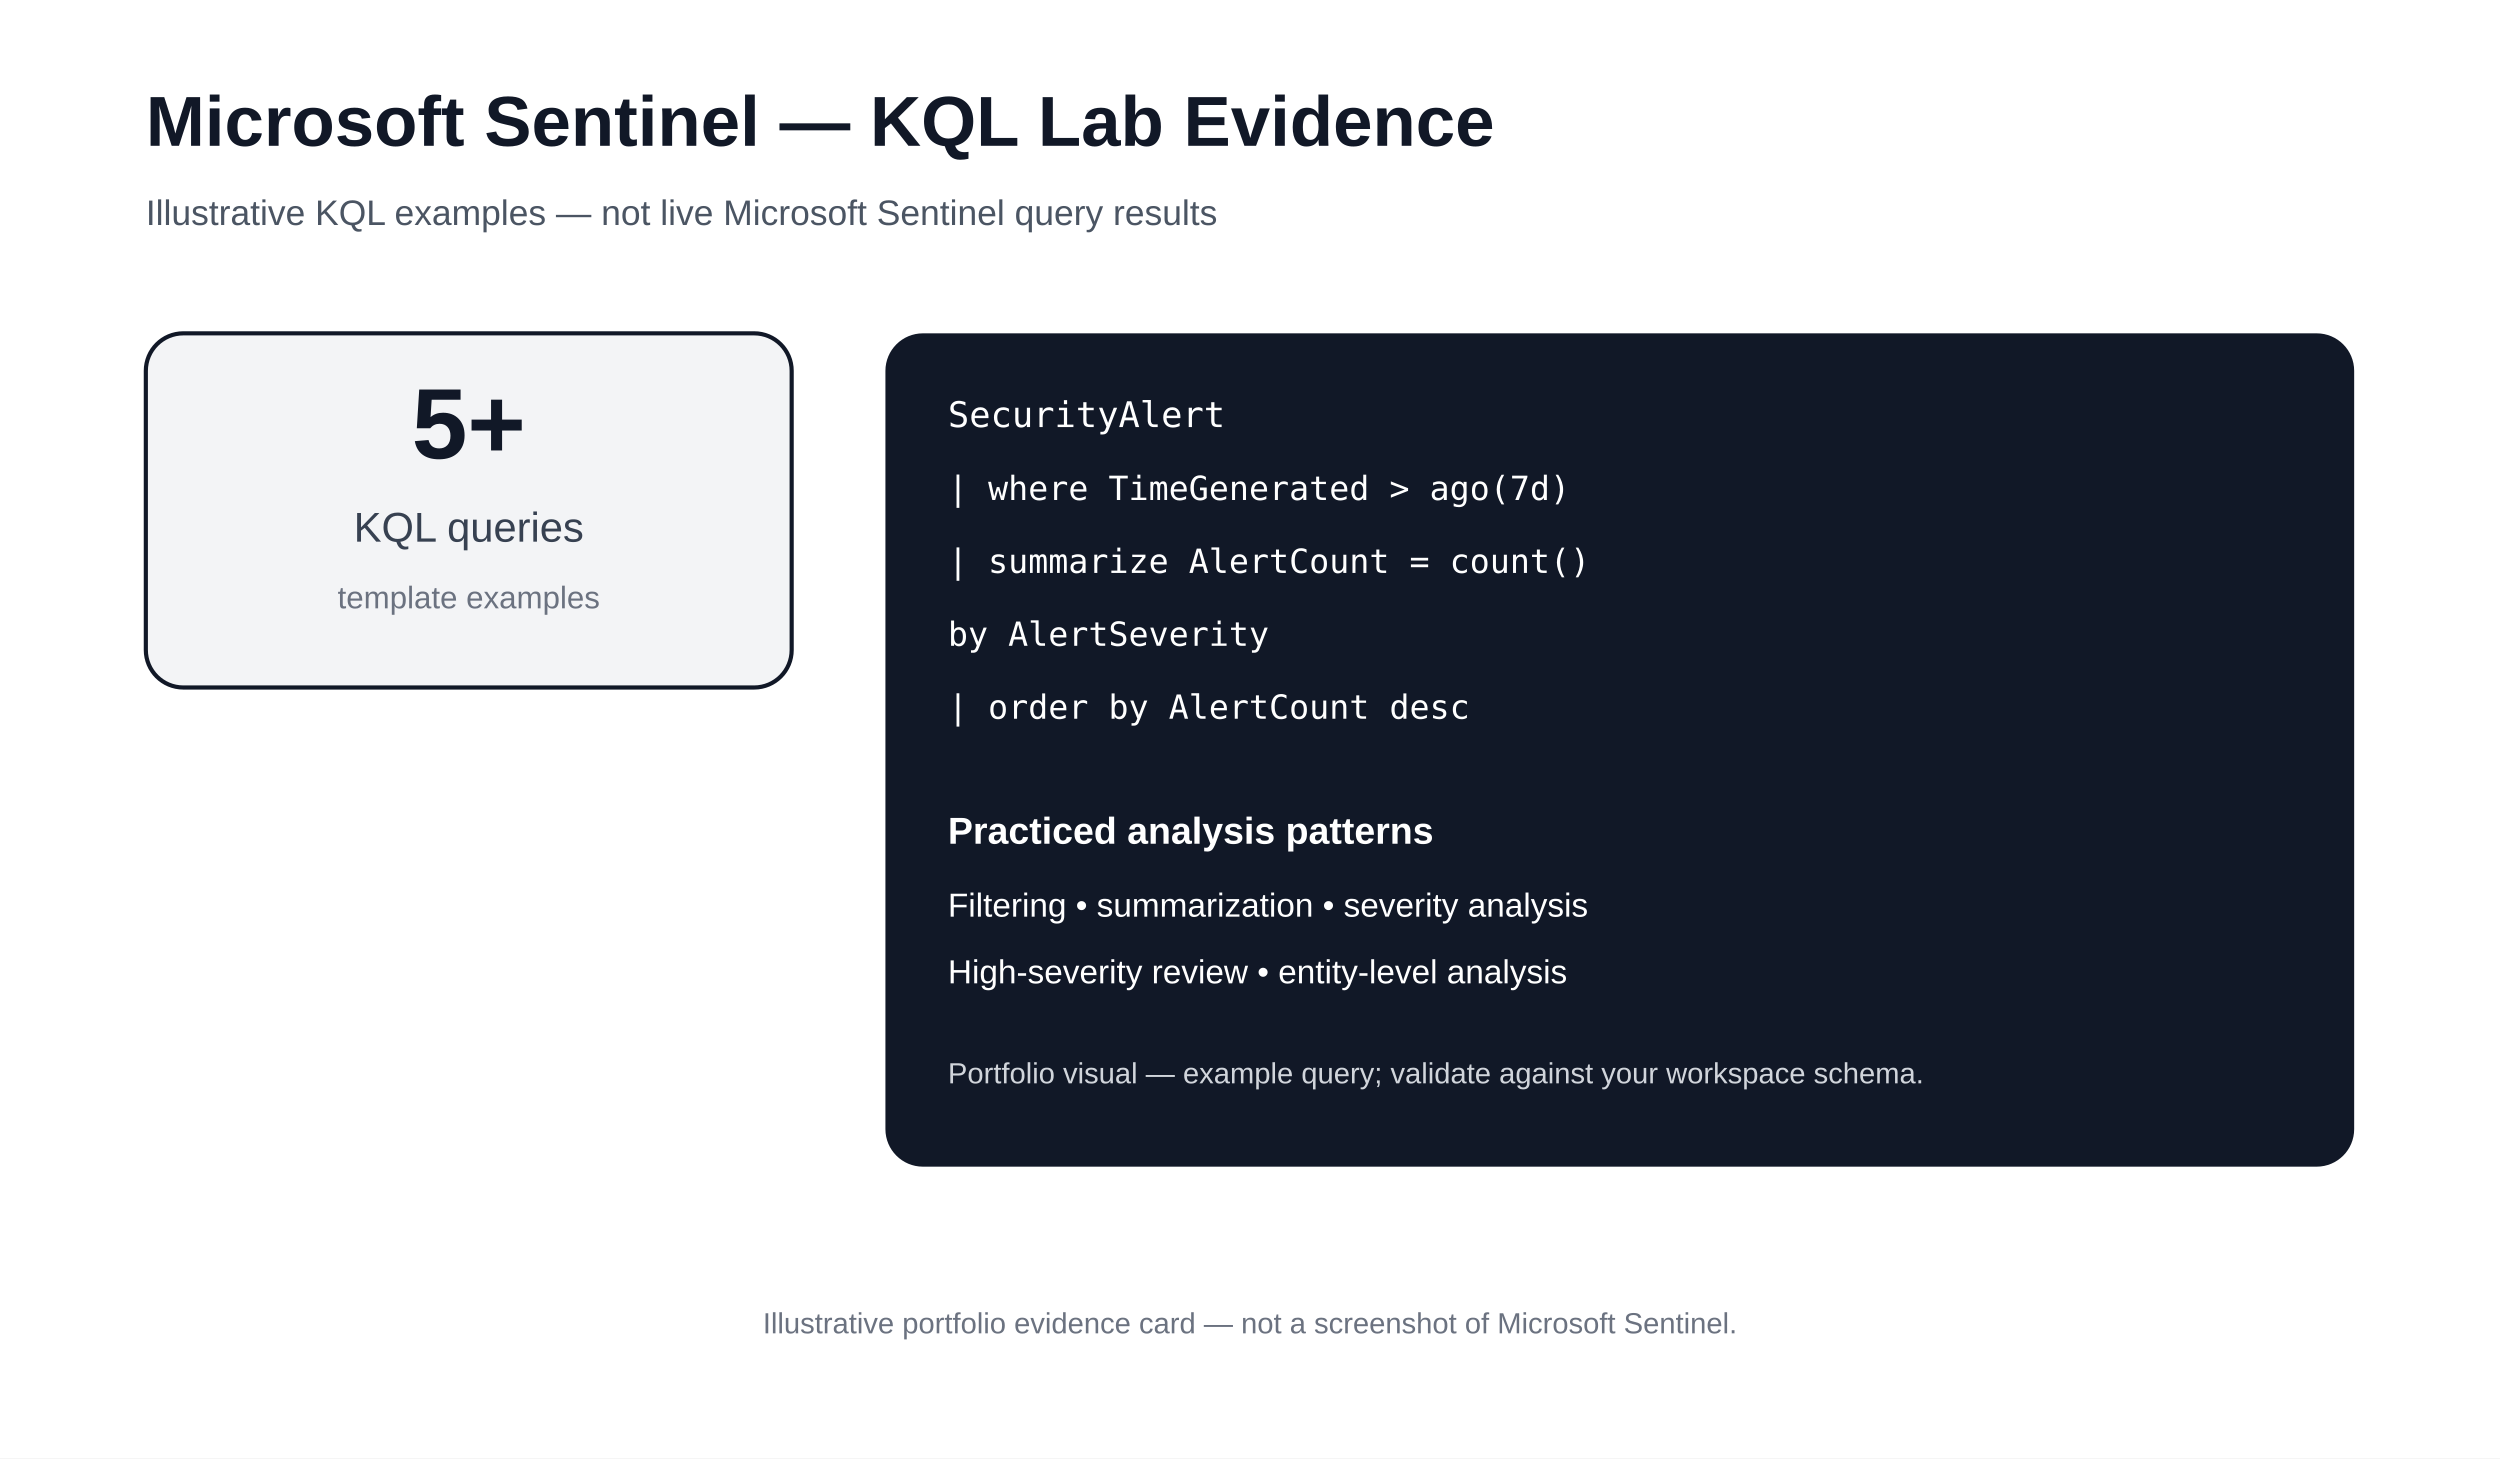
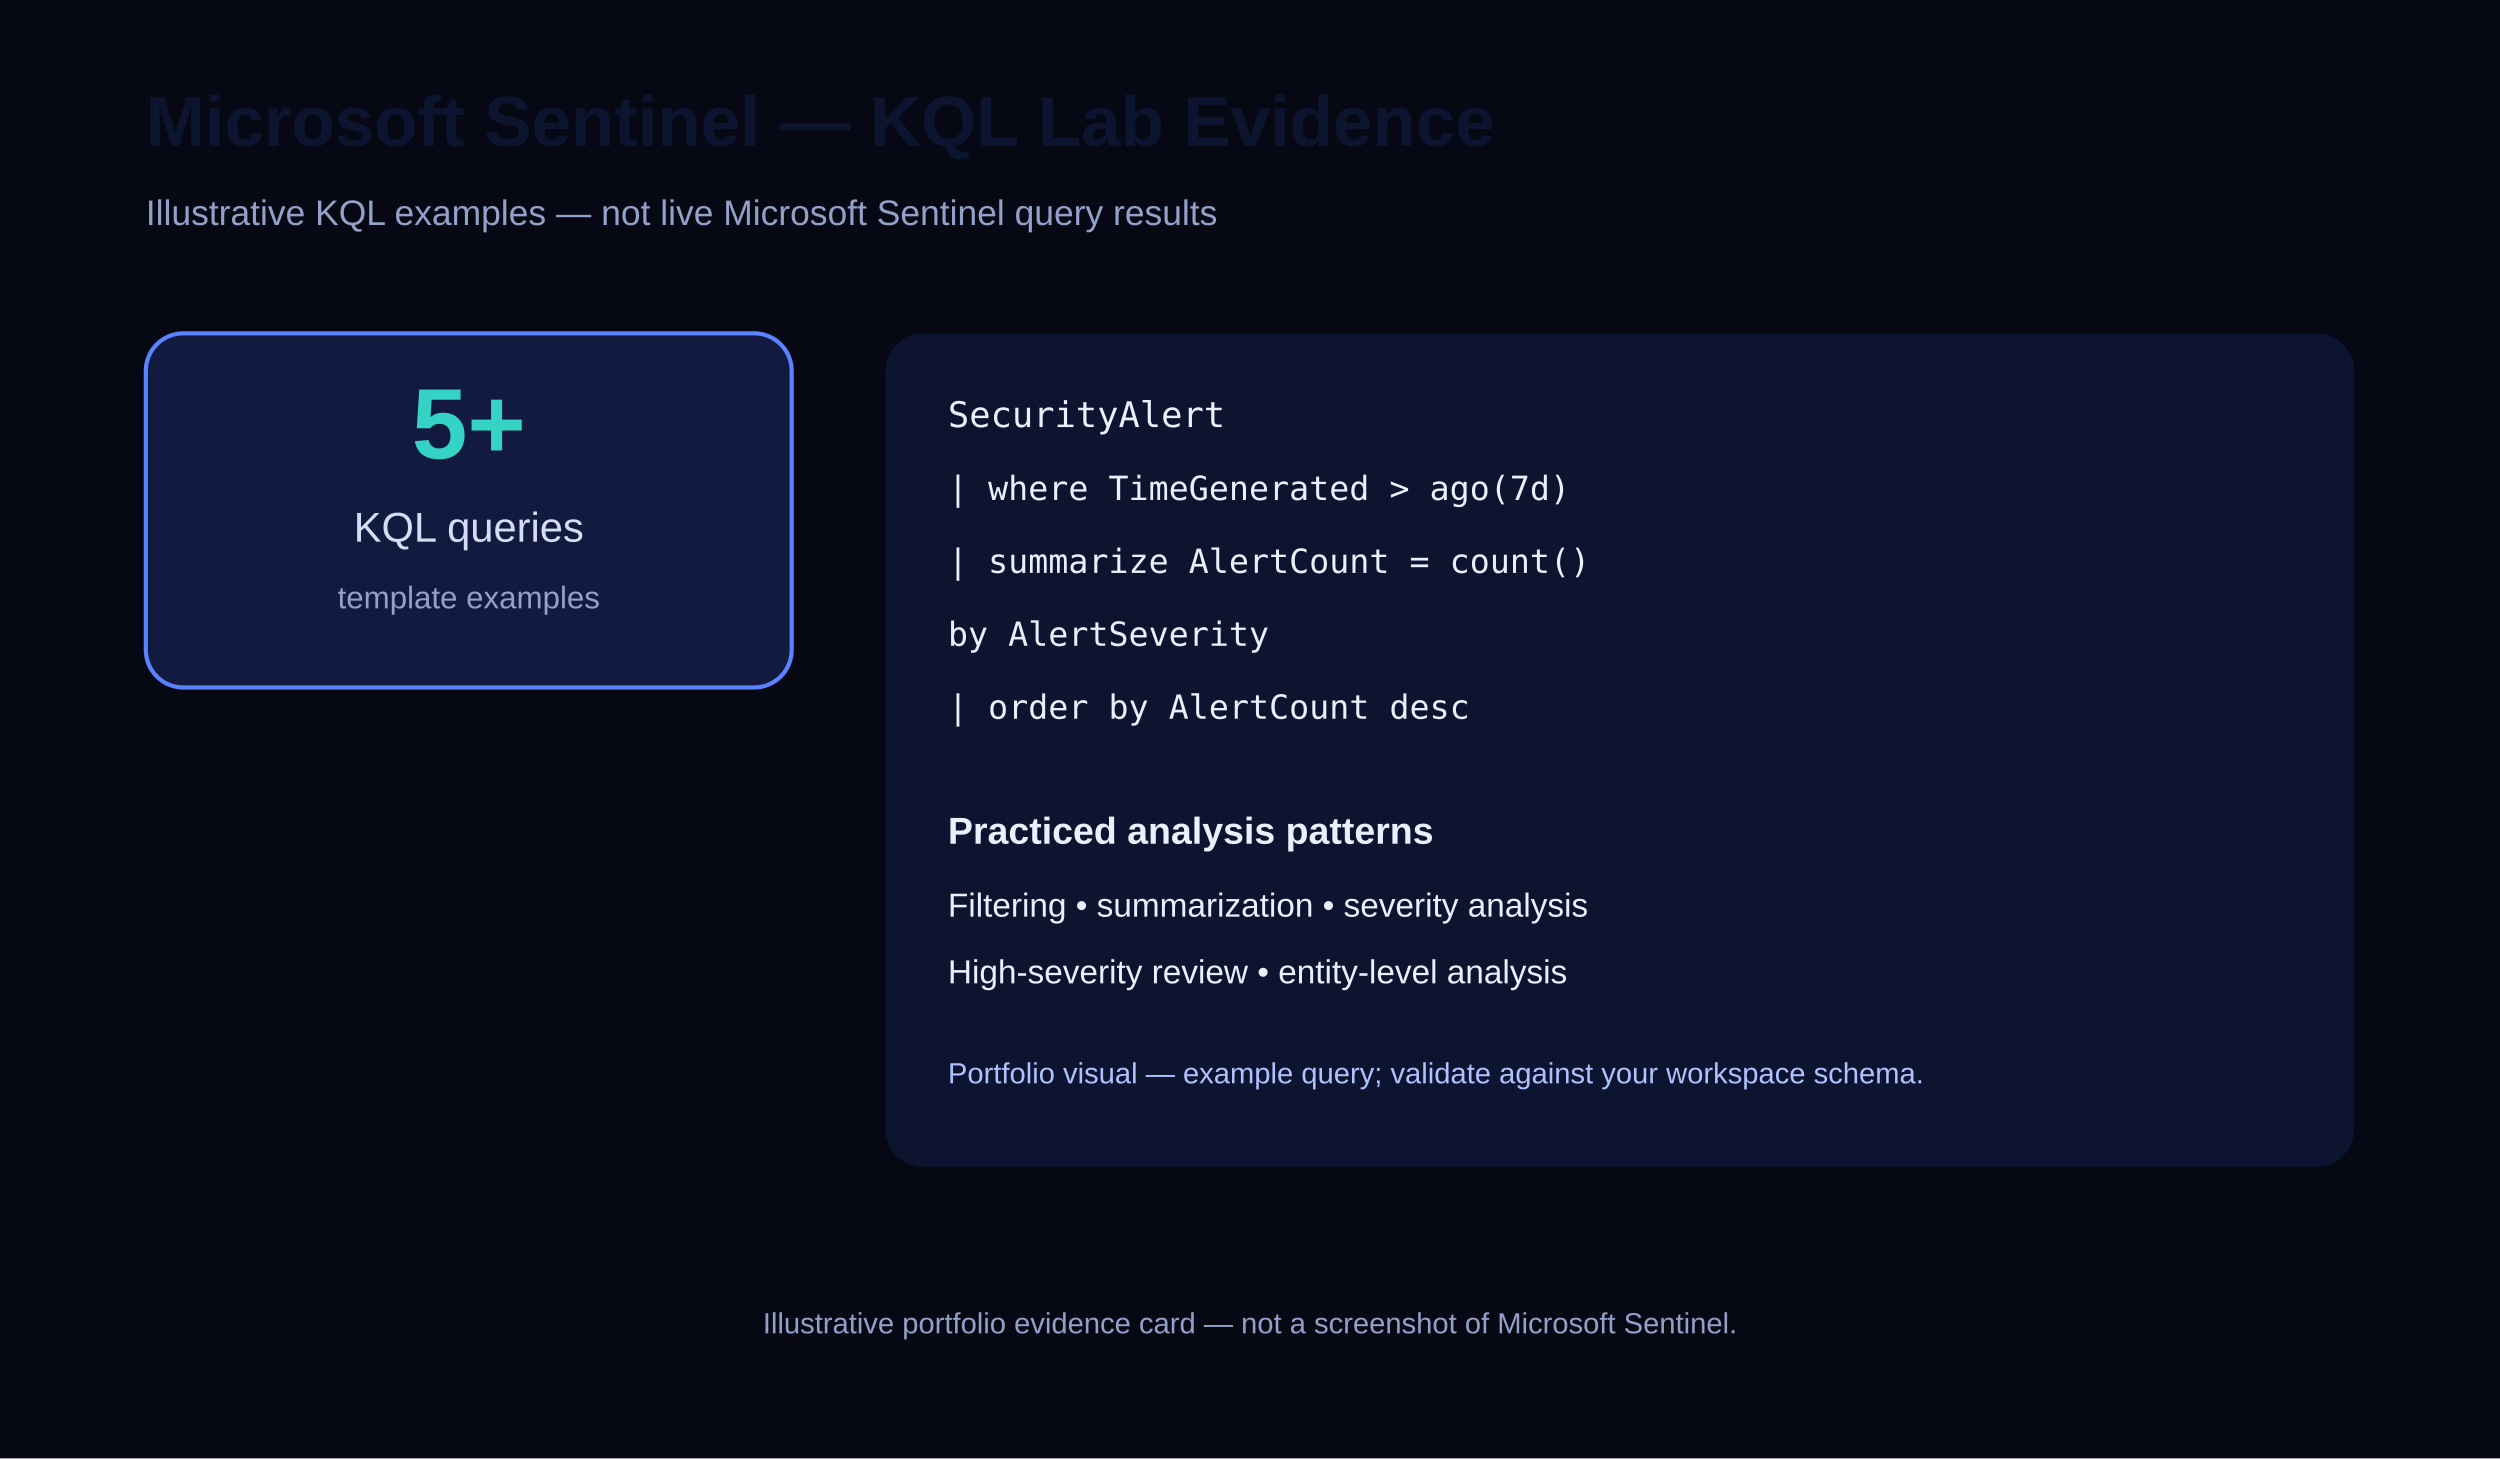
<svg xmlns="http://www.w3.org/2000/svg" width="1200" height="700">
-   <rect width="1200" height="700" fill="#fff" />
-   <text x="70" y="70" font-family="Arial" font-size="34" font-weight="700" fill="#111827">Microsoft Sentinel — KQL Lab Evidence</text>
-   <text x="70" y="108" font-family="Arial" font-size="17" fill="#4b5563">Illustrative KQL examples — not live Microsoft Sentinel query results</text>
-   <rect x="70" y="160" width="310" height="170" rx="18" fill="#f3f4f6" stroke="#111827" stroke-width="2" />
-   <text x="225" y="220" text-anchor="middle" font-family="Arial" font-size="48" font-weight="700" fill="#111827">5+</text>
-   <text x="225" y="260" text-anchor="middle" font-family="Arial" font-size="20" fill="#374151">KQL queries</text>
-   <text x="225" y="292" text-anchor="middle" font-family="Arial" font-size="15" fill="#6b7280">template examples</text>
-   <rect x="425" y="160" width="705" height="400" rx="18" fill="#111827" />
-   <text x="455" y="205" font-family="monospace" font-size="17" fill="#fff">SecurityAlert</text>
-   <text x="455" y="240" font-family="monospace" font-size="16" fill="#fff">| where TimeGenerated &gt; ago(7d)</text>
-   <text x="455" y="275" font-family="monospace" font-size="16" fill="#fff">| summarize AlertCount = count()</text>
-   <text x="455" y="310" font-family="monospace" font-size="16" fill="#fff">  by AlertSeverity</text>
-   <text x="455" y="345" font-family="monospace" font-size="16" fill="#fff">| order by AlertCount desc</text>
-   <text x="455" y="405" font-family="Arial" font-size="18" font-weight="700" fill="#fff">Practiced analysis patterns</text>
-   <text x="455" y="440" font-family="Arial" font-size="16" fill="#fff">Filtering • summarization • severity analysis</text>
-   <text x="455" y="472" font-family="Arial" font-size="16" fill="#fff">High-severity review • entity-level analysis</text>
-   <text x="455" y="520" font-family="Arial" font-size="14" fill="#d1d5db">Portfolio visual — example query; validate against your workspace schema.</text>
-   <text x="600" y="640" text-anchor="middle" font-family="Arial" font-size="14" fill="#6b7280">Illustrative portfolio evidence card — not a screenshot of Microsoft Sentinel.</text>
+   <rect width="1200" height="700" fill="#060914" />
+   <text x="70" y="70" font-family="Arial" font-size="34" font-weight="700" fill="#0D1430">Microsoft Sentinel — KQL Lab Evidence</text>
+   <text x="70" y="108" font-family="Arial" font-size="17" fill="#93A0C8">Illustrative KQL examples — not live Microsoft Sentinel query results</text>
+   <rect x="70" y="160" width="310" height="170" rx="18" fill="#121B3F" stroke="#5B83FF" stroke-width="2" />
+   <text x="225" y="220" text-anchor="middle" font-family="Arial" font-size="48" font-weight="700" fill="#35D3C6">5+</text>
+   <text x="225" y="260" text-anchor="middle" font-family="Arial" font-size="20" fill="#D5DDF5">KQL queries</text>
+   <text x="225" y="292" text-anchor="middle" font-family="Arial" font-size="15" fill="#93A0C8">template examples</text>
+   <rect x="425" y="160" width="705" height="400" rx="18" fill="#0D1430" />
+   <text x="455" y="205" font-family="monospace" font-size="17" fill="#EAF0FF">SecurityAlert</text>
+   <text x="455" y="240" font-family="monospace" font-size="16" fill="#EAF0FF">| where TimeGenerated &gt; ago(7d)</text>
+   <text x="455" y="275" font-family="monospace" font-size="16" fill="#EAF0FF">| summarize AlertCount = count()</text>
+   <text x="455" y="310" font-family="monospace" font-size="16" fill="#EAF0FF">  by AlertSeverity</text>
+   <text x="455" y="345" font-family="monospace" font-size="16" fill="#EAF0FF">| order by AlertCount desc</text>
+   <text x="455" y="405" font-family="Arial" font-size="18" font-weight="700" fill="#EAF0FF">Practiced analysis patterns</text>
+   <text x="455" y="440" font-family="Arial" font-size="16" fill="#EAF0FF">Filtering • summarization • severity analysis</text>
+   <text x="455" y="472" font-family="Arial" font-size="16" fill="#EAF0FF">High-severity review • entity-level analysis</text>
+   <text x="455" y="520" font-family="Arial" font-size="14" fill="#AFC1FF">Portfolio visual — example query; validate against your workspace schema.</text>
+   <text x="600" y="640" text-anchor="middle" font-family="Arial" font-size="14" fill="#93A0C8">Illustrative portfolio evidence card — not a screenshot of Microsoft Sentinel.</text>
</svg>
